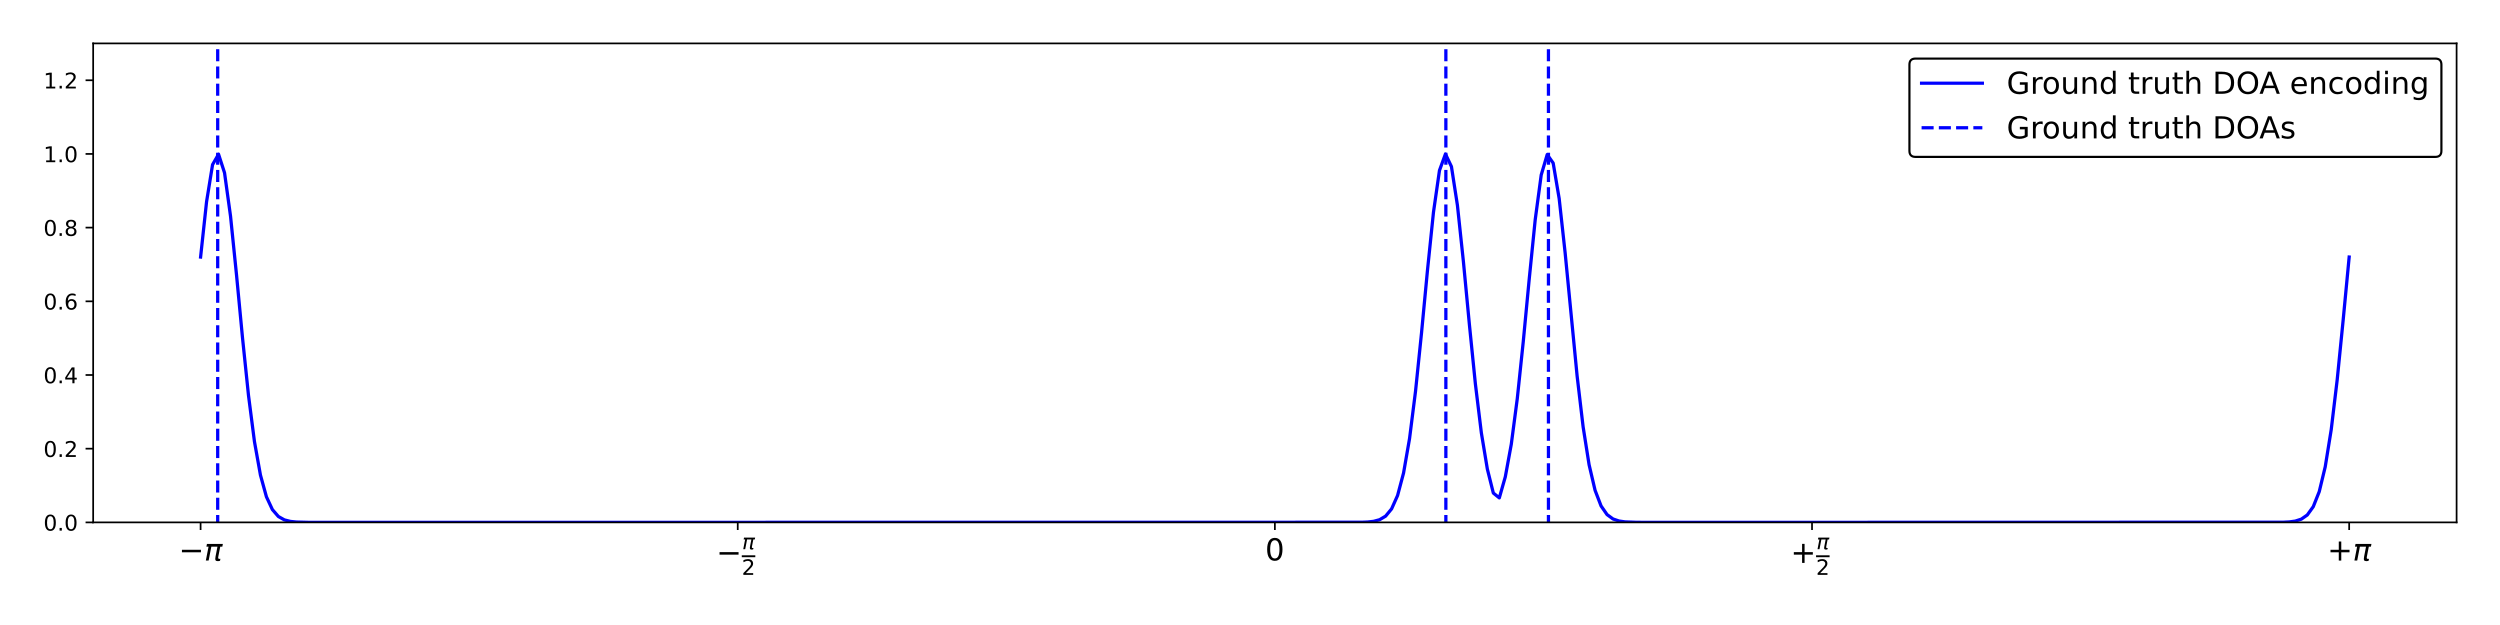
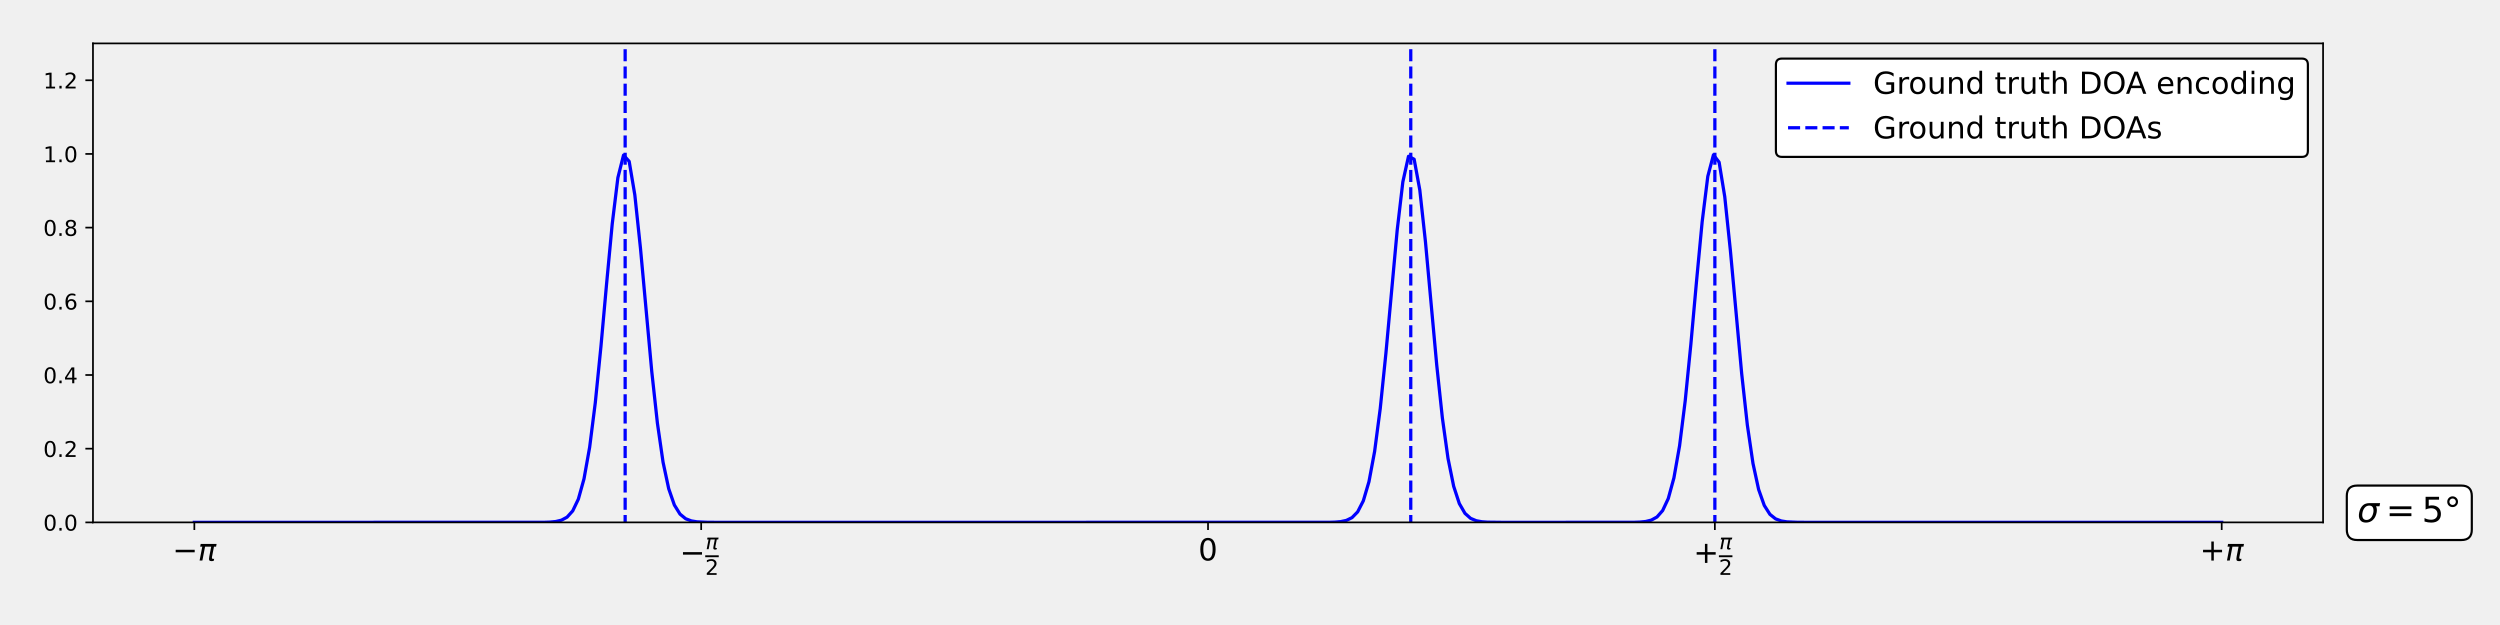
<svg xmlns="http://www.w3.org/2000/svg" xmlns:xlink="http://www.w3.org/1999/xlink" width="1152pt" height="288pt" viewBox="0 0 1152 288" version="1.1">
  <defs>
    <style type="text/css">*{stroke-linejoin: round; stroke-linecap: butt}</style>
  </defs>
  <g id="figure_1">
    <g id="patch_1">
-       <path d="M 0 288  L 1152 288  L 1152 0  L 0 0  z " style="fill: #ffffff" />
+       <path d="M 0 288  L 1152 288  L 1152 0  L 0 0  L 0 288  z " style="fill: none; opacity: 0" />
    </g>
    <g id="axes_1">
      <g id="patch_2">
-         <path d="M 42.93 240.713  L 1132 240.713  L 1132 20  L 42.93 20  z " style="fill: #ffffff" />
+         <path d="M 42.84 240.713  L 1070.471 240.713  L 1070.471 20  L 42.84 20  L 42.84 240.713  z " style="fill: none; opacity: 0" />
      </g>
      <g id="matplotlib.axis_1">
        <g id="xtick_1">
          <g id="line2d_1">
            <defs>
-               <path id="m5c3f8ed645" d="M 0 0  L 0 3.5  " style="stroke: #000000; stroke-width: 0.8" />
+               <path id="m606ae5d9d4" d="M 0 0  L 0 3.5  " style="stroke: #000000; stroke-width: 0.8" />
            </defs>
            <g>
-               <use xlink:href="#m5c3f8ed645" x="92.433" y="240.713" style="stroke: #000000; stroke-width: 0.8" />
+               <use xlink:href="#m606ae5d9d4" x="89.551" y="240.713" style="stroke: #000000; stroke-width: 0.8" />
            </g>
          </g>
          <g id="text_1">
-             <g transform="translate(82.3532 258.3508) scale(0.14 -0.14)">
+             <g transform="translate(79.47052 258.3508) scale(0.14 -0.14)">
              <defs>
                <path id="DejaVuSans-2212" d="M 678 2272  L 4684 2272  L 4684 1741  L 678 1741  L 678 2272  z " transform="scale(0.015625)" />
                <path id="DejaVuSans-Oblique-3c0" d="M 584 3500  L 3938 3500  L 3825 2925  L 3384 2925  L 2966 775  Q 2922 550 2981 450  Q 3038 353 3209 353  Q 3256 353 3325 363  Q 3397 369 3419 372  L 3338 -44  Q 3222 -84 3103 -103  Q 2981 -122 2866 -122  Q 2491 -122 2388 81  Q 2284 288 2391 838  L 2797 2925  L 1506 2925  L 938 0  L 350 0  L 919 2925  L 472 2925  L 584 3500  z " transform="scale(0.015625)" />
              </defs>
              <use xlink:href="#DejaVuSans-2212" transform="translate(0 0.3125)" />
              <use xlink:href="#DejaVuSans-Oblique-3c0" transform="translate(83.78906 0.3125)" />
            </g>
          </g>
        </g>
        <g id="xtick_2">
          <g id="line2d_2">
            <g>
-               <use xlink:href="#m5c3f8ed645" x="339.949" y="240.713" style="stroke: #000000; stroke-width: 0.8" />
+               <use xlink:href="#m606ae5d9d4" x="323.103" y="240.713" style="stroke: #000000; stroke-width: 0.8" />
            </g>
          </g>
          <g id="text_2">
-             <g transform="translate(330.0791 259.473) scale(0.14 -0.14)">
+             <g transform="translate(313.2331 259.473) scale(0.14 -0.14)">
              <defs>
                <path id="DejaVuSans-32" d="M 1228 531  L 3431 531  L 3431 0  L 469 0  L 469 531  Q 828 903 1448 1529  Q 2069 2156 2228 2338  Q 2531 2678 2651 2914  Q 2772 3150 2772 3378  Q 2772 3750 2511 3984  Q 2250 4219 1831 4219  Q 1534 4219 1204 4116  Q 875 4013 500 3803  L 500 4441  Q 881 4594 1212 4672  Q 1544 4750 1819 4750  Q 2544 4750 2975 4387  Q 3406 4025 3406 3419  Q 3406 3131 3298 2873  Q 3191 2616 2906 2266  Q 2828 2175 2409 1742  Q 1991 1309 1228 531  z " transform="scale(0.015625)" />
              </defs>
              <use xlink:href="#DejaVuSans-2212" transform="translate(0 0.5875)" />
              <use xlink:href="#DejaVuSans-Oblique-3c0" transform="translate(84.78906 45.71875) scale(0.7)" />
              <use xlink:href="#DejaVuSans-32" transform="translate(83.78906 -38.81875) scale(0.7)" />
              <path d="M 83.789 19.384  L 83.789 25.634  L 128.325 25.634  L 128.325 19.384  L 83.789 19.384  z " />
            </g>
          </g>
        </g>
        <g id="xtick_3">
          <g id="line2d_3">
            <g>
-               <use xlink:href="#m5c3f8ed645" x="587.465" y="240.713" style="stroke: #000000; stroke-width: 0.8" />
+               <use xlink:href="#m606ae5d9d4" x="556.656" y="240.713" style="stroke: #000000; stroke-width: 0.8" />
            </g>
          </g>
          <g id="text_3">
-             <g transform="translate(582.985 258.3508) scale(0.14 -0.14)">
+             <g transform="translate(552.1756 258.3508) scale(0.14 -0.14)">
              <defs>
                <path id="DejaVuSans-30" d="M 2034 4250  Q 1547 4250 1301 3770  Q 1056 3291 1056 2328  Q 1056 1369 1301 889  Q 1547 409 2034 409  Q 2525 409 2770 889  Q 3016 1369 3016 2328  Q 3016 3291 2770 3770  Q 2525 4250 2034 4250  z M 2034 4750  Q 2819 4750 3233 4129  Q 3647 3509 3647 2328  Q 3647 1150 3233 529  Q 2819 -91 2034 -91  Q 1250 -91 836 529  Q 422 1150 422 2328  Q 422 3509 836 4129  Q 1250 4750 2034 4750  z " transform="scale(0.015625)" />
              </defs>
              <use xlink:href="#DejaVuSans-30" transform="translate(0 0.78125)" />
            </g>
          </g>
        </g>
        <g id="xtick_4">
          <g id="line2d_4">
            <g>
-               <use xlink:href="#m5c3f8ed645" x="834.981" y="240.713" style="stroke: #000000; stroke-width: 0.8" />
+               <use xlink:href="#m606ae5d9d4" x="790.208" y="240.713" style="stroke: #000000; stroke-width: 0.8" />
            </g>
          </g>
          <g id="text_4">
-             <g transform="translate(825.1109 259.473) scale(0.14 -0.14)">
+             <g transform="translate(780.3381 259.473) scale(0.14 -0.14)">
              <defs>
                <path id="DejaVuSans-2b" d="M 2944 4013  L 2944 2272  L 4684 2272  L 4684 1741  L 2944 1741  L 2944 0  L 2419 0  L 2419 1741  L 678 1741  L 678 2272  L 2419 2272  L 2419 4013  L 2944 4013  z " transform="scale(0.015625)" />
              </defs>
              <use xlink:href="#DejaVuSans-2b" transform="translate(0 0.5875)" />
              <use xlink:href="#DejaVuSans-Oblique-3c0" transform="translate(84.78906 45.71875) scale(0.7)" />
              <use xlink:href="#DejaVuSans-32" transform="translate(83.78906 -38.81875) scale(0.7)" />
              <path d="M 83.789 19.384  L 83.789 25.634  L 128.325 25.634  L 128.325 19.384  L 83.789 19.384  z " />
            </g>
          </g>
        </g>
        <g id="xtick_5">
          <g id="line2d_5">
            <g>
-               <use xlink:href="#m5c3f8ed645" x="1082.497" y="240.713" style="stroke: #000000; stroke-width: 0.8" />
+               <use xlink:href="#m606ae5d9d4" x="1023.761" y="240.713" style="stroke: #000000; stroke-width: 0.8" />
            </g>
          </g>
          <g id="text_5">
-             <g transform="translate(1072.417 258.3508) scale(0.14 -0.14)">
+             <g transform="translate(1013.681 258.3508) scale(0.14 -0.14)">
              <use xlink:href="#DejaVuSans-2b" transform="translate(0 0.296875)" />
              <use xlink:href="#DejaVuSans-Oblique-3c0" transform="translate(83.78906 0.296875)" />
            </g>
          </g>
        </g>
      </g>
      <g id="matplotlib.axis_2">
        <g id="ytick_1">
          <g id="line2d_6">
            <defs>
-               <path id="ma587896f8d" d="M 0 0  L -3.5 0  " style="stroke: #000000; stroke-width: 0.8" />
+               <path id="mb7b7efd176" d="M 0 0  L -3.5 0  " style="stroke: #000000; stroke-width: 0.8" />
            </defs>
            <g>
-               <use xlink:href="#ma587896f8d" x="42.93" y="240.713" style="stroke: #000000; stroke-width: 0.8" />
+               <use xlink:href="#mb7b7efd176" x="42.84" y="240.713" style="stroke: #000000; stroke-width: 0.8" />
            </g>
          </g>
          <g id="text_6">
-             <g transform="translate(20.02688 244.5122) scale(0.1 -0.1)">
+             <g transform="translate(19.93688 244.5122) scale(0.1 -0.1)">
              <defs>
                <path id="DejaVuSans-2e" d="M 684 794  L 1344 794  L 1344 0  L 684 0  L 684 794  z " transform="scale(0.015625)" />
              </defs>
              <use xlink:href="#DejaVuSans-30" />
              <use xlink:href="#DejaVuSans-2e" x="63.623" />
              <use xlink:href="#DejaVuSans-30" x="95.41" />
            </g>
          </g>
        </g>
        <g id="ytick_2">
          <g id="line2d_7">
            <g>
-               <use xlink:href="#ma587896f8d" x="42.93" y="206.757" style="stroke: #000000; stroke-width: 0.8" />
+               <use xlink:href="#mb7b7efd176" x="42.84" y="206.757" style="stroke: #000000; stroke-width: 0.8" />
            </g>
          </g>
          <g id="text_7">
-             <g transform="translate(20.02688 210.5564) scale(0.1 -0.1)">
+             <g transform="translate(19.93688 210.5564) scale(0.1 -0.1)">
              <use xlink:href="#DejaVuSans-30" />
              <use xlink:href="#DejaVuSans-2e" x="63.623" />
              <use xlink:href="#DejaVuSans-32" x="95.41" />
            </g>
          </g>
        </g>
        <g id="ytick_3">
          <g id="line2d_8">
            <g>
-               <use xlink:href="#ma587896f8d" x="42.93" y="172.801" style="stroke: #000000; stroke-width: 0.8" />
+               <use xlink:href="#mb7b7efd176" x="42.84" y="172.801" style="stroke: #000000; stroke-width: 0.8" />
            </g>
          </g>
          <g id="text_8">
-             <g transform="translate(20.02688 176.6005) scale(0.1 -0.1)">
+             <g transform="translate(19.93688 176.6005) scale(0.1 -0.1)">
              <defs>
                <path id="DejaVuSans-34" d="M 2419 4116  L 825 1625  L 2419 1625  L 2419 4116  z M 2253 4666  L 3047 4666  L 3047 1625  L 3713 1625  L 3713 1100  L 3047 1100  L 3047 0  L 2419 0  L 2419 1100  L 313 1100  L 313 1709  L 2253 4666  z " transform="scale(0.015625)" />
              </defs>
              <use xlink:href="#DejaVuSans-30" />
              <use xlink:href="#DejaVuSans-2e" x="63.623" />
              <use xlink:href="#DejaVuSans-34" x="95.41" />
            </g>
          </g>
        </g>
        <g id="ytick_4">
          <g id="line2d_9">
            <g>
-               <use xlink:href="#ma587896f8d" x="42.93" y="138.845" style="stroke: #000000; stroke-width: 0.8" />
+               <use xlink:href="#mb7b7efd176" x="42.84" y="138.845" style="stroke: #000000; stroke-width: 0.8" />
            </g>
          </g>
          <g id="text_9">
-             <g transform="translate(20.02688 142.6447) scale(0.1 -0.1)">
+             <g transform="translate(19.93688 142.6447) scale(0.1 -0.1)">
              <defs>
                <path id="DejaVuSans-36" d="M 2113 2584  Q 1688 2584 1439 2293  Q 1191 2003 1191 1497  Q 1191 994 1439 701  Q 1688 409 2113 409  Q 2538 409 2786 701  Q 3034 994 3034 1497  Q 3034 2003 2786 2293  Q 2538 2584 2113 2584  z M 3366 4563  L 3366 3988  Q 3128 4100 2886 4159  Q 2644 4219 2406 4219  Q 1781 4219 1451 3797  Q 1122 3375 1075 2522  Q 1259 2794 1537 2939  Q 1816 3084 2150 3084  Q 2853 3084 3261 2657  Q 3669 2231 3669 1497  Q 3669 778 3244 343  Q 2819 -91 2113 -91  Q 1303 -91 875 529  Q 447 1150 447 2328  Q 447 3434 972 4092  Q 1497 4750 2381 4750  Q 2619 4750 2861 4703  Q 3103 4656 3366 4563  z " transform="scale(0.015625)" />
              </defs>
              <use xlink:href="#DejaVuSans-30" />
              <use xlink:href="#DejaVuSans-2e" x="63.623" />
              <use xlink:href="#DejaVuSans-36" x="95.41" />
            </g>
          </g>
        </g>
        <g id="ytick_5">
          <g id="line2d_10">
            <g>
-               <use xlink:href="#ma587896f8d" x="42.93" y="104.89" style="stroke: #000000; stroke-width: 0.8" />
+               <use xlink:href="#mb7b7efd176" x="42.84" y="104.89" style="stroke: #000000; stroke-width: 0.8" />
            </g>
          </g>
          <g id="text_10">
-             <g transform="translate(20.02688 108.6888) scale(0.1 -0.1)">
+             <g transform="translate(19.93688 108.6888) scale(0.1 -0.1)">
              <defs>
                <path id="DejaVuSans-38" d="M 2034 2216  Q 1584 2216 1326 1975  Q 1069 1734 1069 1313  Q 1069 891 1326 650  Q 1584 409 2034 409  Q 2484 409 2743 651  Q 3003 894 3003 1313  Q 3003 1734 2745 1975  Q 2488 2216 2034 2216  z M 1403 2484  Q 997 2584 770 2862  Q 544 3141 544 3541  Q 544 4100 942 4425  Q 1341 4750 2034 4750  Q 2731 4750 3128 4425  Q 3525 4100 3525 3541  Q 3525 3141 3298 2862  Q 3072 2584 2669 2484  Q 3125 2378 3379 2068  Q 3634 1759 3634 1313  Q 3634 634 3220 271  Q 2806 -91 2034 -91  Q 1263 -91 848 271  Q 434 634 434 1313  Q 434 1759 690 2068  Q 947 2378 1403 2484  z M 1172 3481  Q 1172 3119 1398 2916  Q 1625 2713 2034 2713  Q 2441 2713 2670 2916  Q 2900 3119 2900 3481  Q 2900 3844 2670 4047  Q 2441 4250 2034 4250  Q 1625 4250 1398 4047  Q 1172 3844 1172 3481  z " transform="scale(0.015625)" />
              </defs>
              <use xlink:href="#DejaVuSans-30" />
              <use xlink:href="#DejaVuSans-2e" x="63.623" />
              <use xlink:href="#DejaVuSans-38" x="95.41" />
            </g>
          </g>
        </g>
        <g id="ytick_6">
          <g id="line2d_11">
            <g>
-               <use xlink:href="#ma587896f8d" x="42.93" y="70.934" style="stroke: #000000; stroke-width: 0.8" />
+               <use xlink:href="#mb7b7efd176" x="42.84" y="70.934" style="stroke: #000000; stroke-width: 0.8" />
            </g>
          </g>
          <g id="text_11">
-             <g transform="translate(20.02688 74.73299) scale(0.1 -0.1)">
+             <g transform="translate(19.93688 74.73299) scale(0.1 -0.1)">
              <defs>
                <path id="DejaVuSans-31" d="M 794 531  L 1825 531  L 1825 4091  L 703 3866  L 703 4441  L 1819 4666  L 2450 4666  L 2450 531  L 3481 531  L 3481 0  L 794 0  L 794 531  z " transform="scale(0.015625)" />
              </defs>
              <use xlink:href="#DejaVuSans-31" />
              <use xlink:href="#DejaVuSans-2e" x="63.623" />
              <use xlink:href="#DejaVuSans-30" x="95.41" />
            </g>
          </g>
        </g>
        <g id="ytick_7">
          <g id="line2d_12">
            <g>
-               <use xlink:href="#ma587896f8d" x="42.93" y="36.978" style="stroke: #000000; stroke-width: 0.8" />
+               <use xlink:href="#mb7b7efd176" x="42.84" y="36.978" style="stroke: #000000; stroke-width: 0.8" />
            </g>
          </g>
          <g id="text_12">
-             <g transform="translate(20.02688 40.77714) scale(0.1 -0.1)">
+             <g transform="translate(19.93688 40.77714) scale(0.1 -0.1)">
              <use xlink:href="#DejaVuSans-31" />
              <use xlink:href="#DejaVuSans-2e" x="63.623" />
              <use xlink:href="#DejaVuSans-32" x="95.41" />
            </g>
          </g>
        </g>
      </g>
      <g id="line2d_13">
-         <path d="M 92.433 118.445  L 95.191 92.92  L 97.949 75.874  L 100.707 71.074  L 103.465 79.627  L 106.222 99.574  L 108.98 126.608  L 111.738 155.595  L 114.496 182.126  L 117.254 203.504  L 120.012 218.908  L 122.769 228.923  L 125.527 234.831  L 128.285 238.005  L 131.043 239.563  L 133.801 240.262  L 136.559 240.55  L 142.074 240.696  L 169.653 240.713  L 627.454 240.654  L 630.211 240.537  L 632.969 240.228  L 635.727 239.483  L 638.485 237.835  L 641.243 234.499  L 644.001 228.333  L 646.759 217.955  L 649.516 202.111  L 652.274 180.297  L 655.032 153.465  L 657.79 124.454  L 660.548 97.772  L 663.306 78.552  L 666.063 70.966  L 668.821 76.759  L 671.579 94.596  L 674.337 120.557  L 677.095 149.543  L 679.853 176.884  L 682.61 199.479  L 685.368 216.135  L 688.126 227.195  L 690.884 229.425  L 693.642 219.725  L 696.4 204.707  L 699.157 183.718  L 701.915 157.465  L 704.673 128.52  L 707.431 101.198  L 710.189 80.633  L 712.947 71.233  L 715.704 75.15  L 718.462 91.479  L 721.22 116.594  L 726.736 173.266  L 729.494 196.645  L 732.251 214.146  L 735.009 225.935  L 737.767 233.128  L 740.525 237.121  L 743.283 239.143  L 746.041 240.08  L 748.798 240.478  L 754.314 240.687  L 773.619 240.713  L 1052.161 240.638  L 1054.918 240.493  L 1057.676 240.119  L 1060.434 239.231  L 1063.192 237.304  L 1065.95 233.476  L 1068.708 226.537  L 1071.465 215.094  L 1074.223 197.99  L 1076.981 174.975  L 1079.739 147.38  L 1082.497 118.445  L 1082.497 118.445  " clip-path="url(#p50ae06c8cf)" style="fill: none; stroke: #0000ff; stroke-width: 1.5; stroke-linecap: square" />
+         <path d="M 89.551 240.713  L 250.89 240.667  L 253.493 240.573  L 256.095 240.322  L 258.697 239.703  L 261.299 238.308  L 263.902 235.428  L 266.504 229.996  L 269.106 220.661  L 271.708 206.095  L 274.311 185.569  L 276.913 159.661  L 279.515 130.79  L 282.118 103.158  L 284.72 81.885  L 287.322 71.497  L 289.924 74.365  L 292.527 89.825  L 295.129 114.427  L 300.333 171.219  L 302.936 195.022  L 305.538 212.993  L 308.14 225.196  L 310.742 232.698  L 313.345 236.893  L 315.947 239.033  L 318.549 240.031  L 321.151 240.458  L 326.356 240.685  L 344.572 240.713  L 612.604 240.672  L 615.206 240.589  L 617.809 240.363  L 620.411 239.802  L 623.013 238.523  L 625.615 235.856  L 628.218 230.775  L 630.82 221.95  L 633.422 208.027  L 636.024 188.172  L 638.627 162.786  L 643.831 106.045  L 646.433 83.805  L 649.036 72.023  L 651.638 73.375  L 654.24 87.546  L 656.842 111.354  L 662.047 168.228  L 664.649 192.622  L 667.251 211.272  L 669.854 224.083  L 672.456 232.045  L 675.058 236.545  L 677.661 238.863  L 680.263 239.956  L 682.865 240.427  L 685.467 240.613  L 693.274 240.71  L 753.126 240.665  L 755.728 240.567  L 758.33 240.307  L 760.933 239.668  L 763.535 238.232  L 766.137 235.278  L 768.74 229.725  L 771.342 220.216  L 773.944 205.434  L 776.546 184.685  L 779.149 158.61  L 781.751 129.701  L 784.353 102.213  L 786.955 81.276  L 789.558 71.36  L 792.16 74.732  L 794.762 90.611  L 797.364 115.463  L 802.569 172.204  L 805.171 195.805  L 807.773 213.551  L 810.376 225.554  L 812.978 232.907  L 815.58 237.004  L 818.182 239.087  L 820.785 240.055  L 823.387 240.467  L 828.591 240.686  L 846.807 240.713  L 1023.761 240.713  L 1023.761 240.713  " clip-path="url(#p0c83343982)" style="fill: none; stroke: #0000ff; stroke-width: 1.5; stroke-linecap: square" />
      </g>
      <g id="LineCollection_1">
-         <path d="M 666.252 274.669  L 666.252 20  " clip-path="url(#p50ae06c8cf)" style="fill: none; stroke-dasharray: 5.55,2.4; stroke-dashoffset: 0; stroke: #0000ff; stroke-width: 1.5" />
-         <path d="M 100.312 274.669  L 100.312 20  " clip-path="url(#p50ae06c8cf)" style="fill: none; stroke-dasharray: 5.55,2.4; stroke-dashoffset: 0; stroke: #0000ff; stroke-width: 1.5" />
-         <path d="M 713.524 274.669  L 713.524 20  " clip-path="url(#p50ae06c8cf)" style="fill: none; stroke-dasharray: 5.55,2.4; stroke-dashoffset: 0; stroke: #0000ff; stroke-width: 1.5" />
+         <path d="M 650.077 274.669  L 650.077 20  " clip-path="url(#p0c83343982)" style="fill: none; stroke-dasharray: 5.55,2.4; stroke-dashoffset: 0; stroke: #0000ff; stroke-width: 1.5" />
+         <path d="M 790.208 274.669  L 790.208 20  " clip-path="url(#p0c83343982)" style="fill: none; stroke-dasharray: 5.55,2.4; stroke-dashoffset: 0; stroke: #0000ff; stroke-width: 1.5" />
+         <path d="M 288.07 274.669  L 288.07 20  " clip-path="url(#p0c83343982)" style="fill: none; stroke-dasharray: 5.55,2.4; stroke-dashoffset: 0; stroke: #0000ff; stroke-width: 1.5" />
      </g>
      <g id="patch_3">
-         <path d="M 42.93 240.713  L 42.93 20  " style="fill: none; stroke: #000000; stroke-width: 0.8; stroke-linejoin: miter; stroke-linecap: square" />
+         <path d="M 42.84 240.713  L 42.84 20  " style="fill: none; stroke: #000000; stroke-width: 0.8; stroke-linejoin: miter; stroke-linecap: square" />
      </g>
      <g id="patch_4">
-         <path d="M 1132 240.713  L 1132 20  " style="fill: none; stroke: #000000; stroke-width: 0.8; stroke-linejoin: miter; stroke-linecap: square" />
+         <path d="M 1070.471 240.713  L 1070.471 20  " style="fill: none; stroke: #000000; stroke-width: 0.8; stroke-linejoin: miter; stroke-linecap: square" />
      </g>
      <g id="patch_5">
-         <path d="M 42.93 240.713  L 1132 240.713  " style="fill: none; stroke: #000000; stroke-width: 0.8; stroke-linejoin: miter; stroke-linecap: square" />
+         <path d="M 42.84 240.713  L 1070.471 240.713  " style="fill: none; stroke: #000000; stroke-width: 0.8; stroke-linejoin: miter; stroke-linecap: square" />
      </g>
      <g id="patch_6">
-         <path d="M 42.93 20  L 1132 20  " style="fill: none; stroke: #000000; stroke-width: 0.8; stroke-linejoin: miter; stroke-linecap: square" />
+         <path d="M 42.84 20  L 1070.471 20  " style="fill: none; stroke: #000000; stroke-width: 0.8; stroke-linejoin: miter; stroke-linecap: square" />
+       </g>
+       <g id="text_13">
+         <g id="patch_7">
+           <path d="M 1086.208 248.84  L 1134.208 248.84  Q 1139.008 248.84 1139.008 244.041  L 1139.008 228.555  Q 1139.008 223.756 1134.208 223.756  L 1086.208 223.756  Q 1081.408 223.756 1081.408 228.555  L 1081.408 244.041  Q 1081.408 248.84 1086.208 248.84  z " style="fill: #ffffff; stroke: #000000; stroke-linejoin: miter" />
+         </g>
+         <g transform="translate(1086.208 240.713) scale(0.16 -0.16)">
+           <defs>
+             <path id="DejaVuSans-Oblique-3c3" d="M 2219 3044  Q 1744 3044 1422 2700  Q 1081 2341 969 1747  Q 844 1119 1044 756  Q 1241 397 1706 397  Q 2166 397 2503 759  Q 2844 1122 2966 1747  Q 3075 2319 2881 2700  Q 2700 3044 2219 3044  z M 2309 3503  L 4219 3500  L 4106 2925  L 3463 2925  Q 3706 2438 3575 1747  Q 3406 888 2884 400  Q 2359 -91 1609 -91  Q 856 -91 525 400  Q 194 888 363 1747  Q 528 2609 1050 3097  Q 1484 3503 2309 3503  z " transform="scale(0.015625)" />
+             <path id="DejaVuSans-3d" d="M 678 2906  L 4684 2906  L 4684 2381  L 678 2381  L 678 2906  z M 678 1631  L 4684 1631  L 4684 1100  L 678 1100  L 678 1631  z " transform="scale(0.015625)" />
+             <path id="DejaVuSans-35" d="M 691 4666  L 3169 4666  L 3169 4134  L 1269 4134  L 1269 2991  Q 1406 3038 1543 3061  Q 1681 3084 1819 3084  Q 2600 3084 3056 2656  Q 3513 2228 3513 1497  Q 3513 744 3044 326  Q 2575 -91 1722 -91  Q 1428 -91 1123 -41  Q 819 9 494 109  L 494 744  Q 775 591 1075 516  Q 1375 441 1709 441  Q 2250 441 2565 725  Q 2881 1009 2881 1497  Q 2881 1984 2565 2268  Q 2250 2553 1709 2553  Q 1456 2553 1204 2497  Q 953 2441 691 2322  L 691 4666  z " transform="scale(0.015625)" />
+             <path id="DejaVuSans-b0" d="M 1600 4347  Q 1350 4347 1178 4173  Q 1006 4000 1006 3750  Q 1006 3503 1178 3333  Q 1350 3163 1600 3163  Q 1850 3163 2022 3333  Q 2194 3503 2194 3750  Q 2194 3997 2020 4172  Q 1847 4347 1600 4347  z M 1600 4750  Q 1800 4750 1984 4673  Q 2169 4597 2303 4453  Q 2447 4313 2519 4134  Q 2591 3956 2591 3750  Q 2591 3338 2302 3052  Q 2013 2766 1594 2766  Q 1172 2766 890 3047  Q 609 3328 609 3750  Q 609 4169 896 4459  Q 1184 4750 1600 4750  z " transform="scale(0.015625)" />
+           </defs>
+           <use xlink:href="#DejaVuSans-Oblique-3c3" transform="translate(0 0.78125)" />
+           <use xlink:href="#DejaVuSans-3d" transform="translate(82.86133 0.78125)" />
+           <use xlink:href="#DejaVuSans-35" transform="translate(186.1328 0.78125)" />
+           <use xlink:href="#DejaVuSans-b0" transform="translate(249.7559 0.78125)" />
+         </g>
      </g>
      <g id="legend_1">
-         <g id="patch_7">
-           <path d="M 882.667 72.299  L 1122.2 72.299  Q 1125 72.299 1125 69.499  L 1125 29.8  Q 1125 27 1122.2 27  L 882.667 27  Q 879.867 27 879.867 29.8  L 879.867 69.499  Q 879.867 72.299 882.667 72.299  z " style="fill: #ffffff; stroke: #000000; stroke-linejoin: miter" />
+         <g id="patch_8">
+           <path d="M 821.138 72.299  L 1060.671 72.299  Q 1063.471 72.299 1063.471 69.499  L 1063.471 29.8  Q 1063.471 27 1060.671 27  L 821.138 27  Q 818.338 27 818.338 29.8  L 818.338 69.499  Q 818.338 72.299 821.138 72.299  z " style="fill: #ffffff; stroke: #000000; stroke-linejoin: miter" />
        </g>
        <g id="line2d_14">
-           <path d="M 885.467 38.338  L 899.467 38.338  L 913.467 38.338  " style="fill: none; stroke: #0000ff; stroke-width: 1.5; stroke-linecap: square" />
-         </g>
-         <g id="text_13">
-           <g transform="translate(924.6666 43.23781) scale(0.14 -0.14)">
+           <path d="M 823.938 38.338  L 837.938 38.338  L 851.938 38.338  " style="fill: none; stroke: #0000ff; stroke-width: 1.5; stroke-linecap: square" />
+         </g>
+         <g id="text_14">
+           <g transform="translate(863.1377 43.23781) scale(0.14 -0.14)">
            <defs>
              <path id="DejaVuSans-47" d="M 3809 666  L 3809 1919  L 2778 1919  L 2778 2438  L 4434 2438  L 4434 434  Q 4069 175 3628 42  Q 3188 -91 2688 -91  Q 1594 -91 976 548  Q 359 1188 359 2328  Q 359 3472 976 4111  Q 1594 4750 2688 4750  Q 3144 4750 3555 4637  Q 3966 4525 4313 4306  L 4313 3634  Q 3963 3931 3569 4081  Q 3175 4231 2741 4231  Q 1884 4231 1454 3753  Q 1025 3275 1025 2328  Q 1025 1384 1454 906  Q 1884 428 2741 428  Q 3075 428 3337 486  Q 3600 544 3809 666  z " transform="scale(0.015625)" />
              <path id="DejaVuSans-72" d="M 2631 2963  Q 2534 3019 2420 3045  Q 2306 3072 2169 3072  Q 1681 3072 1420 2755  Q 1159 2438 1159 1844  L 1159 0  L 581 0  L 581 3500  L 1159 3500  L 1159 2956  Q 1341 3275 1631 3429  Q 1922 3584 2338 3584  Q 2397 3584 2469 3576  Q 2541 3569 2628 3553  L 2631 2963  z " transform="scale(0.015625)" />
              <path id="DejaVuSans-6f" d="M 1959 3097  Q 1497 3097 1228 2736  Q 959 2375 959 1747  Q 959 1119 1226 758  Q 1494 397 1959 397  Q 2419 397 2687 759  Q 2956 1122 2956 1747  Q 2956 2369 2687 2733  Q 2419 3097 1959 3097  z M 1959 3584  Q 2709 3584 3137 3096  Q 3566 2609 3566 1747  Q 3566 888 3137 398  Q 2709 -91 1959 -91  Q 1206 -91 779 398  Q 353 888 353 1747  Q 353 2609 779 3096  Q 1206 3584 1959 3584  z " transform="scale(0.015625)" />
              <path id="DejaVuSans-75" d="M 544 1381  L 544 3500  L 1119 3500  L 1119 1403  Q 1119 906 1312 657  Q 1506 409 1894 409  Q 2359 409 2629 706  Q 2900 1003 2900 1516  L 2900 3500  L 3475 3500  L 3475 0  L 2900 0  L 2900 538  Q 2691 219 2414 64  Q 2138 -91 1772 -91  Q 1169 -91 856 284  Q 544 659 544 1381  z M 1991 3584  L 1991 3584  z " transform="scale(0.015625)" />
              <path id="DejaVuSans-6e" d="M 3513 2113  L 3513 0  L 2938 0  L 2938 2094  Q 2938 2591 2744 2837  Q 2550 3084 2163 3084  Q 1697 3084 1428 2787  Q 1159 2491 1159 1978  L 1159 0  L 581 0  L 581 3500  L 1159 3500  L 1159 2956  Q 1366 3272 1645 3428  Q 1925 3584 2291 3584  Q 2894 3584 3203 3211  Q 3513 2838 3513 2113  z " transform="scale(0.015625)" />
              <path id="DejaVuSans-64" d="M 2906 2969  L 2906 4863  L 3481 4863  L 3481 0  L 2906 0  L 2906 525  Q 2725 213 2448 61  Q 2172 -91 1784 -91  Q 1150 -91 751 415  Q 353 922 353 1747  Q 353 2572 751 3078  Q 1150 3584 1784 3584  Q 2172 3584 2448 3432  Q 2725 3281 2906 2969  z M 947 1747  Q 947 1113 1208 752  Q 1469 391 1925 391  Q 2381 391 2643 752  Q 2906 1113 2906 1747  Q 2906 2381 2643 2742  Q 2381 3103 1925 3103  Q 1469 3103 1208 2742  Q 947 2381 947 1747  z " transform="scale(0.015625)" />
              <path id="DejaVuSans-20" transform="scale(0.015625)" />
              <path id="DejaVuSans-74" d="M 1172 4494  L 1172 3500  L 2356 3500  L 2356 3053  L 1172 3053  L 1172 1153  Q 1172 725 1289 603  Q 1406 481 1766 481  L 2356 481  L 2356 0  L 1766 0  Q 1100 0 847 248  Q 594 497 594 1153  L 594 3053  L 172 3053  L 172 3500  L 594 3500  L 594 4494  L 1172 4494  z " transform="scale(0.015625)" />
              <path id="DejaVuSans-68" d="M 3513 2113  L 3513 0  L 2938 0  L 2938 2094  Q 2938 2591 2744 2837  Q 2550 3084 2163 3084  Q 1697 3084 1428 2787  Q 1159 2491 1159 1978  L 1159 0  L 581 0  L 581 4863  L 1159 4863  L 1159 2956  Q 1366 3272 1645 3428  Q 1925 3584 2291 3584  Q 2894 3584 3203 3211  Q 3513 2838 3513 2113  z " transform="scale(0.015625)" />
              <path id="DejaVuSans-44" d="M 1259 4147  L 1259 519  L 2022 519  Q 2988 519 3436 956  Q 3884 1394 3884 2338  Q 3884 3275 3436 3711  Q 2988 4147 2022 4147  L 1259 4147  z M 628 4666  L 1925 4666  Q 3281 4666 3915 4102  Q 4550 3538 4550 2338  Q 4550 1131 3912 565  Q 3275 0 1925 0  L 628 0  L 628 4666  z " transform="scale(0.015625)" />
              <path id="DejaVuSans-4f" d="M 2522 4238  Q 1834 4238 1429 3725  Q 1025 3213 1025 2328  Q 1025 1447 1429 934  Q 1834 422 2522 422  Q 3209 422 3611 934  Q 4013 1447 4013 2328  Q 4013 3213 3611 3725  Q 3209 4238 2522 4238  z M 2522 4750  Q 3503 4750 4090 4092  Q 4678 3434 4678 2328  Q 4678 1225 4090 567  Q 3503 -91 2522 -91  Q 1538 -91 948 565  Q 359 1222 359 2328  Q 359 3434 948 4092  Q 1538 4750 2522 4750  z " transform="scale(0.015625)" />
              <path id="DejaVuSans-41" d="M 2188 4044  L 1331 1722  L 3047 1722  L 2188 4044  z M 1831 4666  L 2547 4666  L 4325 0  L 3669 0  L 3244 1197  L 1141 1197  L 716 0  L 50 0  L 1831 4666  z " transform="scale(0.015625)" />
              <path id="DejaVuSans-65" d="M 3597 1894  L 3597 1613  L 953 1613  Q 991 1019 1311 708  Q 1631 397 2203 397  Q 2534 397 2845 478  Q 3156 559 3463 722  L 3463 178  Q 3153 47 2828 -22  Q 2503 -91 2169 -91  Q 1331 -91 842 396  Q 353 884 353 1716  Q 353 2575 817 3079  Q 1281 3584 2069 3584  Q 2775 3584 3186 3129  Q 3597 2675 3597 1894  z M 3022 2063  Q 3016 2534 2758 2815  Q 2500 3097 2075 3097  Q 1594 3097 1305 2825  Q 1016 2553 972 2059  L 3022 2063  z " transform="scale(0.015625)" />
              <path id="DejaVuSans-63" d="M 3122 3366  L 3122 2828  Q 2878 2963 2633 3030  Q 2388 3097 2138 3097  Q 1578 3097 1268 2742  Q 959 2388 959 1747  Q 959 1106 1268 751  Q 1578 397 2138 397  Q 2388 397 2633 464  Q 2878 531 3122 666  L 3122 134  Q 2881 22 2623 -34  Q 2366 -91 2075 -91  Q 1284 -91 818 406  Q 353 903 353 1747  Q 353 2603 823 3093  Q 1294 3584 2113 3584  Q 2378 3584 2631 3529  Q 2884 3475 3122 3366  z " transform="scale(0.015625)" />
              <path id="DejaVuSans-69" d="M 603 3500  L 1178 3500  L 1178 0  L 603 0  L 603 3500  z M 603 4863  L 1178 4863  L 1178 4134  L 603 4134  L 603 4863  z " transform="scale(0.015625)" />
              <path id="DejaVuSans-67" d="M 2906 1791  Q 2906 2416 2648 2759  Q 2391 3103 1925 3103  Q 1463 3103 1205 2759  Q 947 2416 947 1791  Q 947 1169 1205 825  Q 1463 481 1925 481  Q 2391 481 2648 825  Q 2906 1169 2906 1791  z M 3481 434  Q 3481 -459 3084 -895  Q 2688 -1331 1869 -1331  Q 1566 -1331 1297 -1286  Q 1028 -1241 775 -1147  L 775 -588  Q 1028 -725 1275 -790  Q 1522 -856 1778 -856  Q 2344 -856 2625 -561  Q 2906 -266 2906 331  L 2906 616  Q 2728 306 2450 153  Q 2172 0 1784 0  Q 1141 0 747 490  Q 353 981 353 1791  Q 353 2603 747 3093  Q 1141 3584 1784 3584  Q 2172 3584 2450 3431  Q 2728 3278 2906 2969  L 2906 3500  L 3481 3500  L 3481 434  z " transform="scale(0.015625)" />
            </defs>
            <use xlink:href="#DejaVuSans-47" />
            <use xlink:href="#DejaVuSans-72" x="77.49" />
            <use xlink:href="#DejaVuSans-6f" x="116.354" />
            <use xlink:href="#DejaVuSans-75" x="177.535" />
            <use xlink:href="#DejaVuSans-6e" x="240.914" />
            <use xlink:href="#DejaVuSans-64" x="304.293" />
            <use xlink:href="#DejaVuSans-20" x="367.77" />
            <use xlink:href="#DejaVuSans-74" x="399.557" />
            <use xlink:href="#DejaVuSans-72" x="438.766" />
            <use xlink:href="#DejaVuSans-75" x="479.879" />
            <use xlink:href="#DejaVuSans-74" x="543.258" />
            <use xlink:href="#DejaVuSans-68" x="582.467" />
            <use xlink:href="#DejaVuSans-20" x="645.846" />
            <use xlink:href="#DejaVuSans-44" x="677.633" />
            <use xlink:href="#DejaVuSans-4f" x="754.635" />
            <use xlink:href="#DejaVuSans-41" x="831.596" />
            <use xlink:href="#DejaVuSans-20" x="900.004" />
            <use xlink:href="#DejaVuSans-65" x="931.791" />
            <use xlink:href="#DejaVuSans-6e" x="993.314" />
            <use xlink:href="#DejaVuSans-63" x="1056.693" />
            <use xlink:href="#DejaVuSans-6f" x="1111.674" />
            <use xlink:href="#DejaVuSans-64" x="1172.855" />
            <use xlink:href="#DejaVuSans-69" x="1236.332" />
            <use xlink:href="#DejaVuSans-6e" x="1264.115" />
            <use xlink:href="#DejaVuSans-67" x="1327.494" />
          </g>
        </g>
        <g id="line2d_15">
-           <path d="M 885.467 58.887  L 913.467 58.887  " style="fill: none; stroke-dasharray: 5.55,2.4; stroke-dashoffset: 0; stroke: #0000ff; stroke-width: 1.5" />
-         </g>
-         <g id="text_14">
-           <g transform="translate(924.6666 63.78719) scale(0.14 -0.14)">
+           <path d="M 823.938 58.887  L 851.938 58.887  " style="fill: none; stroke-dasharray: 5.55,2.4; stroke-dashoffset: 0; stroke: #0000ff; stroke-width: 1.5" />
+         </g>
+         <g id="text_15">
+           <g transform="translate(863.1377 63.78719) scale(0.14 -0.14)">
            <defs>
              <path id="DejaVuSans-73" d="M 2834 3397  L 2834 2853  Q 2591 2978 2328 3040  Q 2066 3103 1784 3103  Q 1356 3103 1142 2972  Q 928 2841 928 2578  Q 928 2378 1081 2264  Q 1234 2150 1697 2047  L 1894 2003  Q 2506 1872 2764 1633  Q 3022 1394 3022 966  Q 3022 478 2636 193  Q 2250 -91 1575 -91  Q 1294 -91 989 -36  Q 684 19 347 128  L 347 722  Q 666 556 975 473  Q 1284 391 1588 391  Q 1994 391 2212 530  Q 2431 669 2431 922  Q 2431 1156 2273 1281  Q 2116 1406 1581 1522  L 1381 1569  Q 847 1681 609 1914  Q 372 2147 372 2553  Q 372 3047 722 3315  Q 1072 3584 1716 3584  Q 2034 3584 2315 3537  Q 2597 3491 2834 3397  z " transform="scale(0.015625)" />
            </defs>
            <use xlink:href="#DejaVuSans-47" />
            <use xlink:href="#DejaVuSans-72" x="77.49" />
            <use xlink:href="#DejaVuSans-6f" x="116.354" />
            <use xlink:href="#DejaVuSans-75" x="177.535" />
            <use xlink:href="#DejaVuSans-6e" x="240.914" />
            <use xlink:href="#DejaVuSans-64" x="304.293" />
            <use xlink:href="#DejaVuSans-20" x="367.77" />
            <use xlink:href="#DejaVuSans-74" x="399.557" />
            <use xlink:href="#DejaVuSans-72" x="438.766" />
            <use xlink:href="#DejaVuSans-75" x="479.879" />
            <use xlink:href="#DejaVuSans-74" x="543.258" />
            <use xlink:href="#DejaVuSans-68" x="582.467" />
            <use xlink:href="#DejaVuSans-20" x="645.846" />
            <use xlink:href="#DejaVuSans-44" x="677.633" />
            <use xlink:href="#DejaVuSans-4f" x="754.635" />
            <use xlink:href="#DejaVuSans-41" x="831.596" />
            <use xlink:href="#DejaVuSans-73" x="900.004" />
          </g>
        </g>
      </g>
    </g>
  </g>
  <defs>
-     <clipPath id="p50ae06c8cf">
-       <rect x="42.93" y="20" width="1089.07" height="220.713" />
+     <clipPath id="p0c83343982">
+       <rect x="42.84" y="20" width="1027.631" height="220.713" />
    </clipPath>
  </defs>
</svg>
